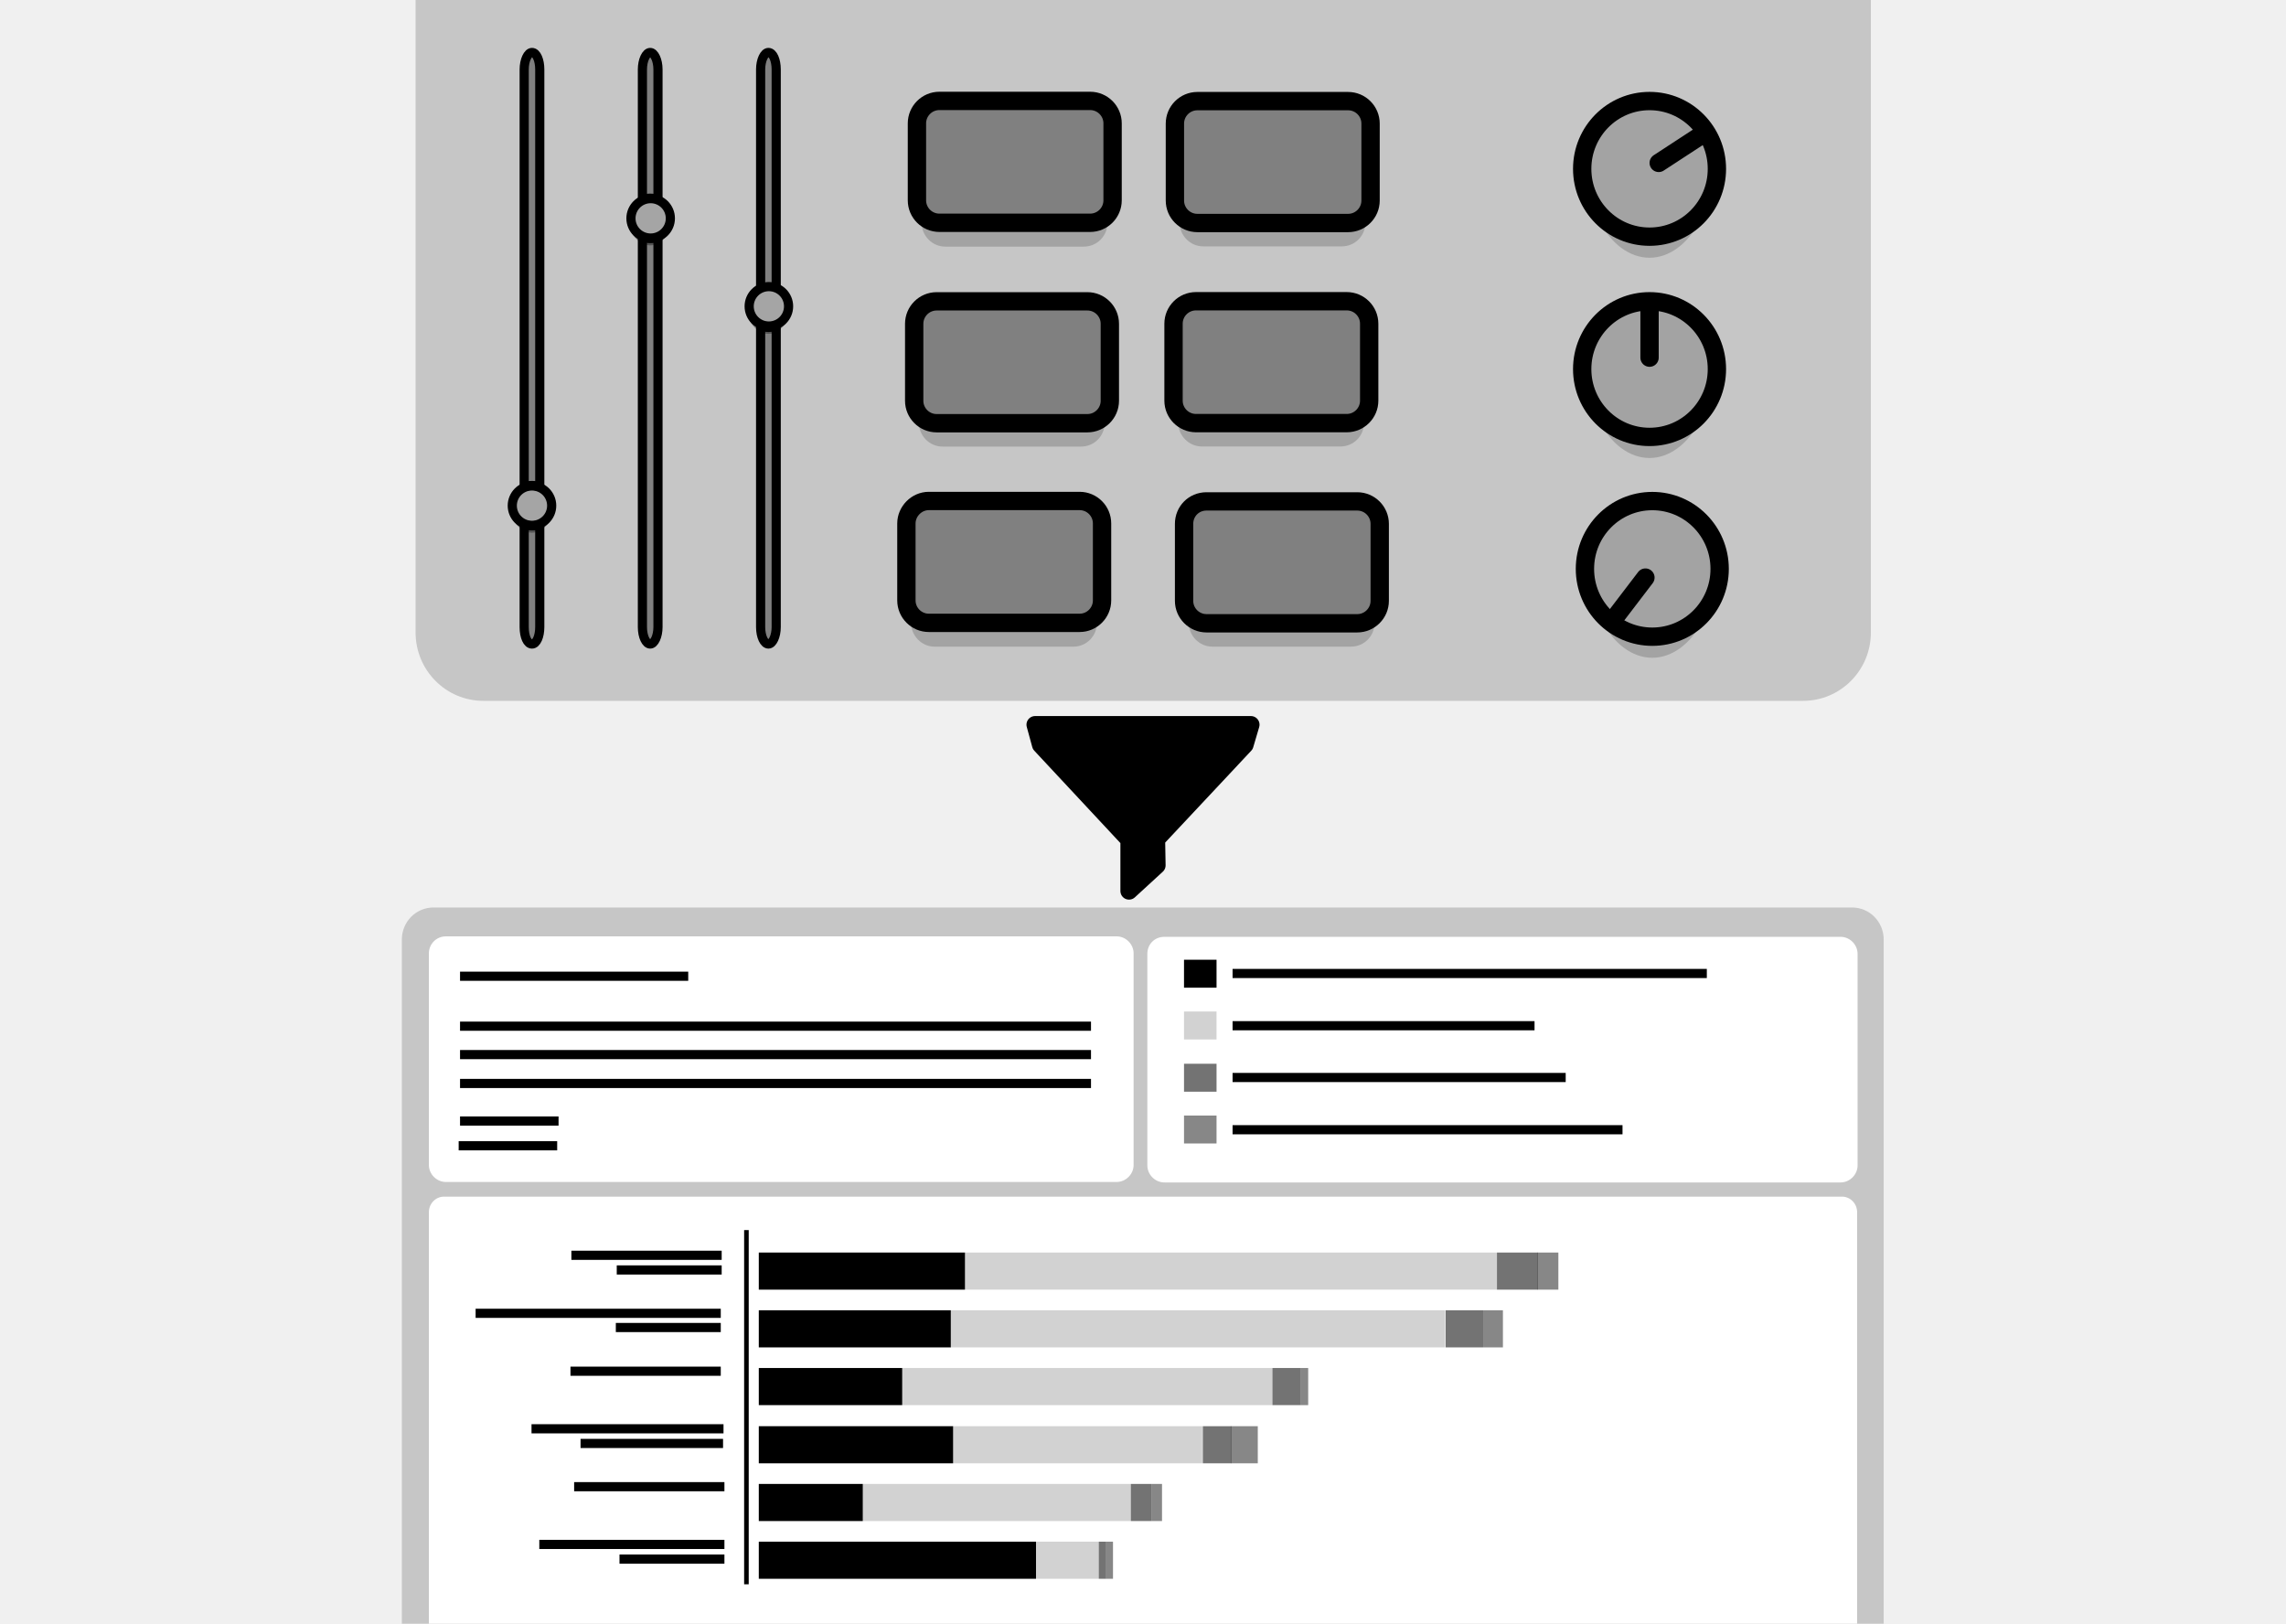
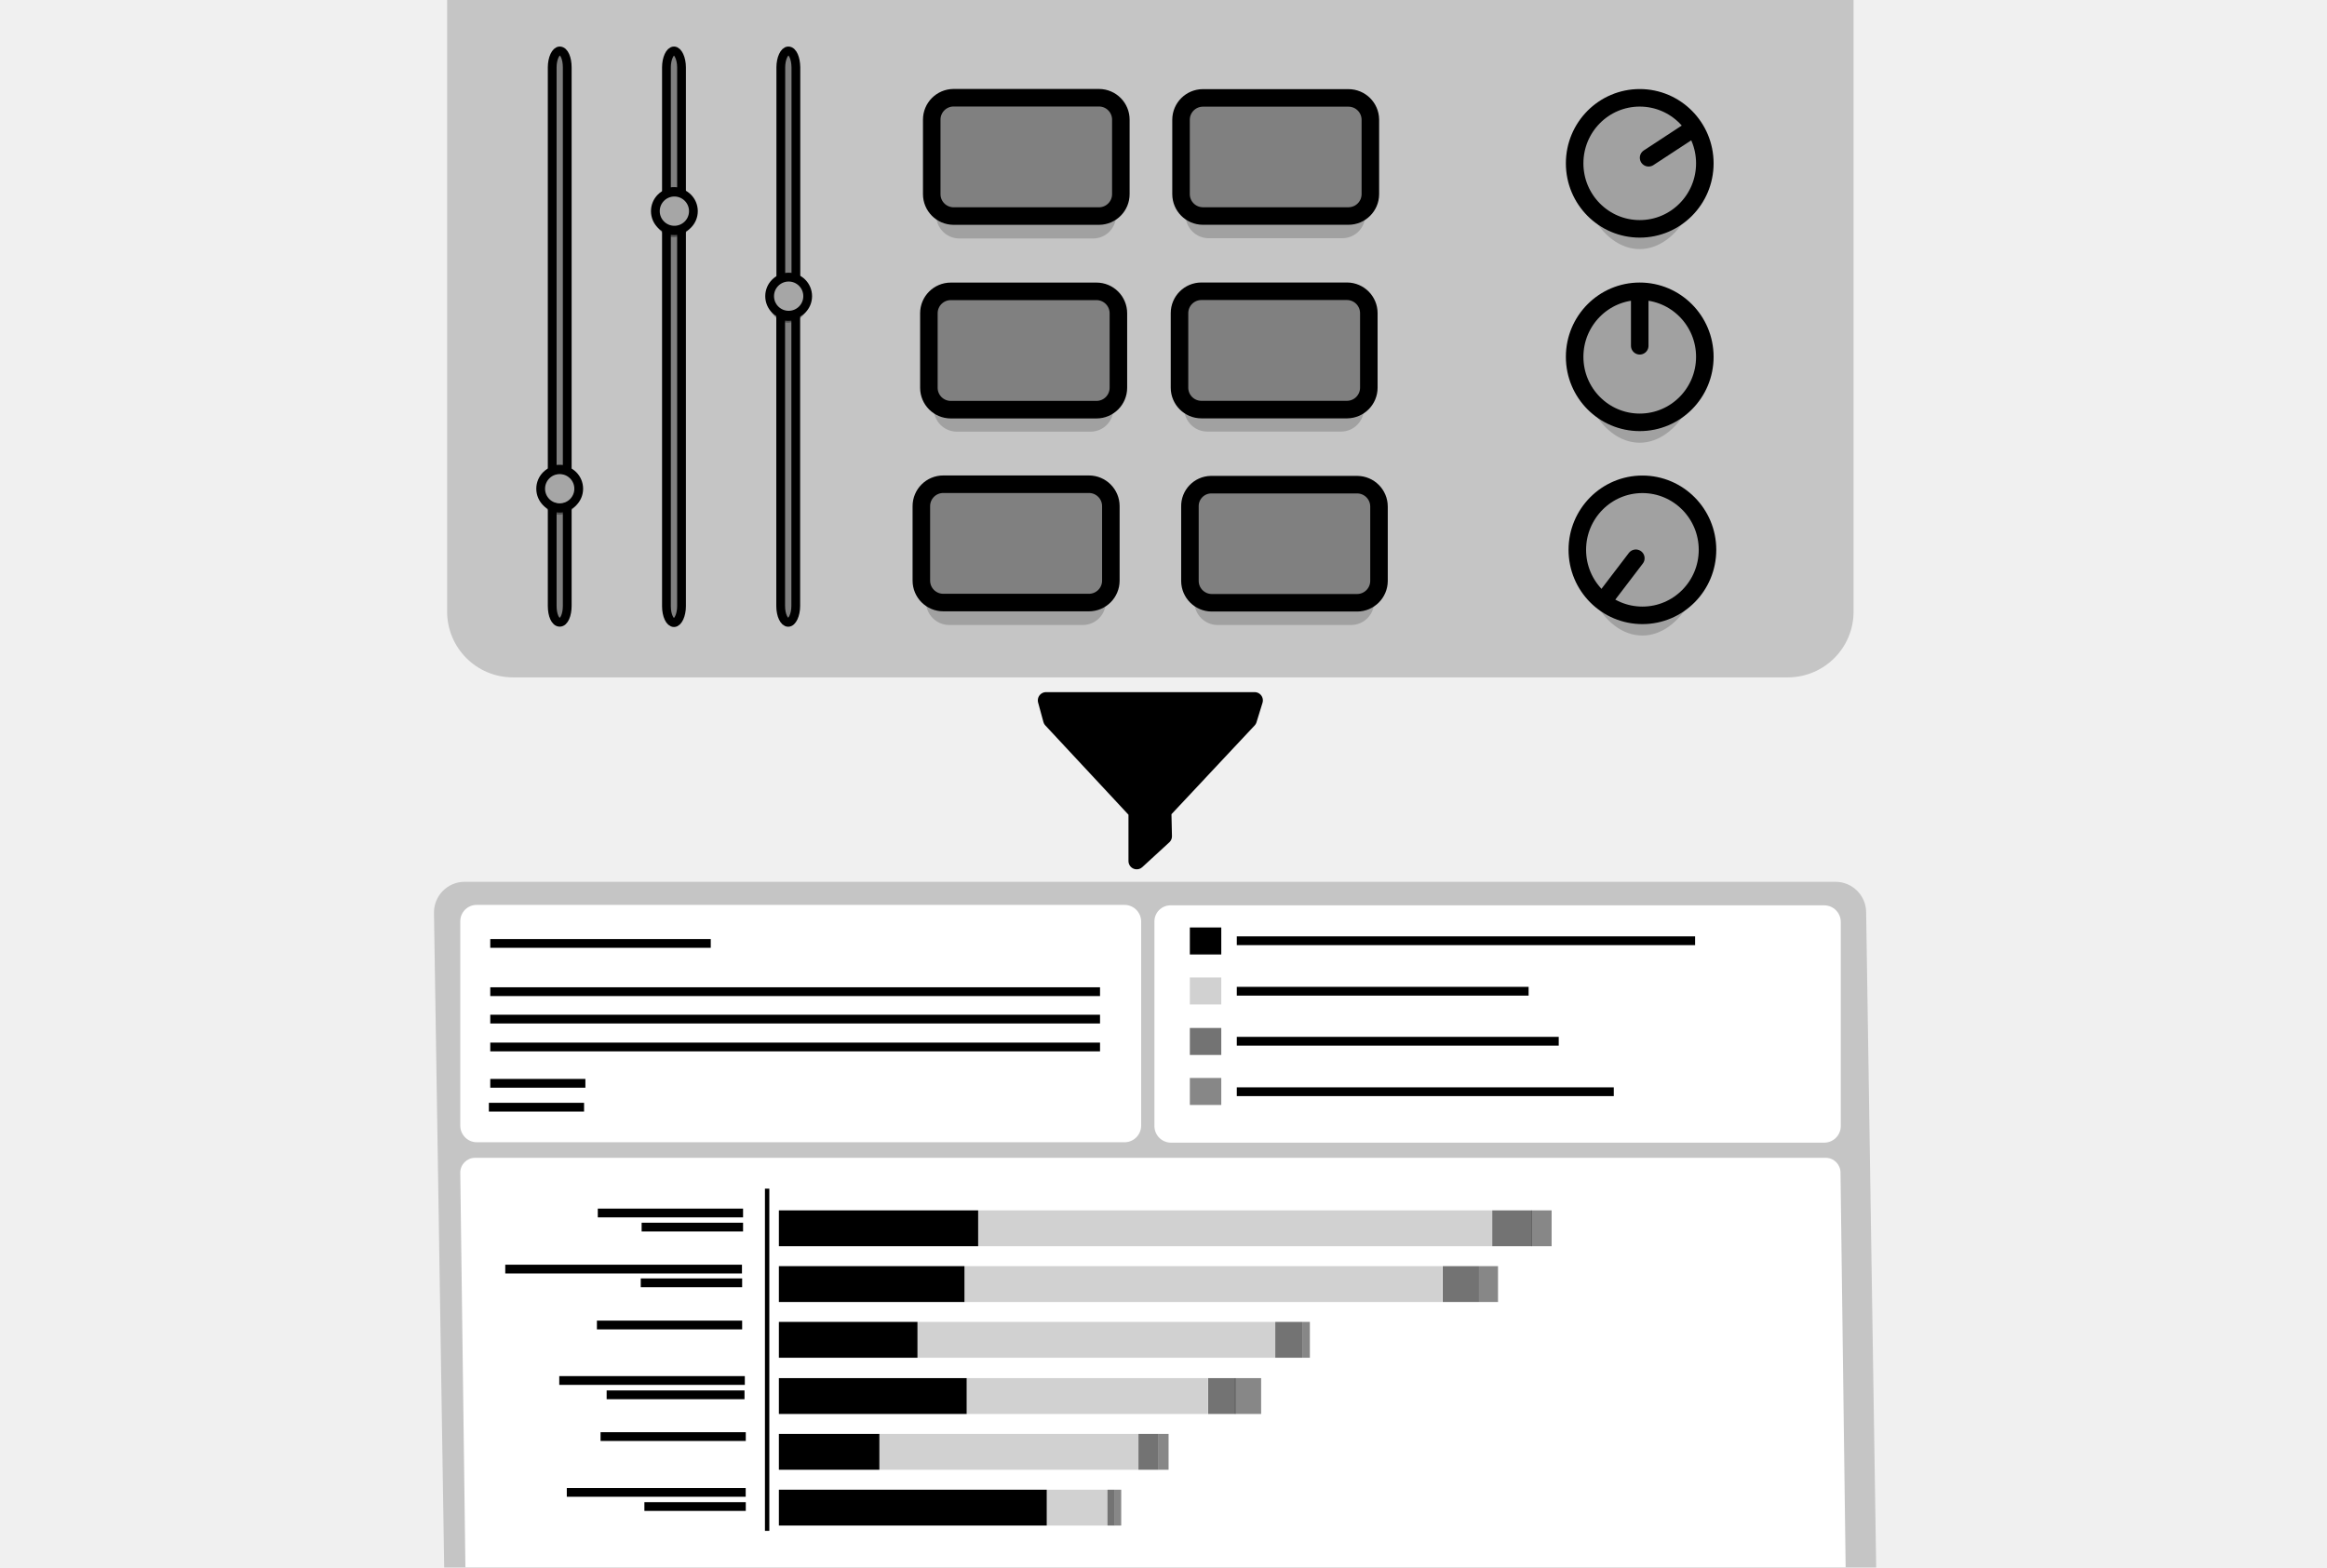
- <svg xmlns="http://www.w3.org/2000/svg" xmlns:xlink="http://www.w3.org/1999/xlink" version="1.1" id="svg2" x="0px" y="0px" viewBox="0 0 498.9 354.3" style="enable-background:new 0 0 498.9 354.3;" xml:space="preserve">
-   <style type="text/css">
- 	.st0{fill-opacity:0.176;}
- 	.st1{stroke:#000000;stroke-width:3.762;stroke-linejoin:round;}
- 	.st2{fill:#FFFFFF;}
- 	.st3{fill:none;stroke:#000000;stroke-width:2;}
- 	.st4{fill:none;stroke:#000000;}
- 	.st5{fill-opacity:0.549;}
- 	.st6{fill-opacity:0.471;}
- 	.st7{fill-opacity:0.176;stroke:#000000;stroke-width:4;stroke-linejoin:round;}
- 	.st8{fill:none;stroke:#000000;stroke-width:4;stroke-linecap:round;}
- 	.st9{clip-path:url(#SVGID_2_);fill-opacity:0.176;}
- 	.st10{clip-path:url(#SVGID_4_);fill-opacity:0.176;}
- 	.st11{clip-path:url(#SVGID_6_);fill-opacity:0.176;}
- 	.st12{clip-path:url(#SVGID_8_);fill-opacity:0.353;}
- 	.st13{fill:#FFFFFF;stroke:#000000;stroke-width:2;stroke-linejoin:round;}
- 	.st14{fill-opacity:0.353;}
- 	.st15{fill-opacity:0.353;stroke:#000000;stroke-width:2;stroke-linecap:round;stroke-linejoin:round;}
- 	.st16{clip-path:url(#SVGID_10_);fill-opacity:0.353;}
- 	.st17{clip-path:url(#SVGID_12_);fill-opacity:0.353;}
- 	.st18{fill-opacity:0.353;stroke:#000000;stroke-width:4;stroke-linecap:round;stroke-linejoin:round;}
- </style>
-   <g id="layer1" transform="translate(0,-609.4488)">
-     <path id="rect4338_2_" class="st0" d="M408.3,609.4v138.1c0,8.2-6.6,14.9-14.8,14.9h-288c-8.2,0-14.8-6.7-14.8-14.9V609.4" />
-     <path id="path4328" class="st1" d="M252.5,798.3l-6.1,5.6v-11.2   L227.1,772l-1.2-4.4l47.1,0l-1.3,4.4l-19.3,20.6L252.5,798.3z" />
-     <path id="rect4340_2_" class="st0" d="M87.7,963.8V814.5c0-3.9,3.1-7,6.9-7h309.6c3.8,0,6.9,3.1,6.9,7v149.3" />
-     <path id="rect4342_2_" class="st2" d="M93.6,963.8V874c0-1.9,1.5-3.4,3.3-3.4H402c1.8,0,3.3,1.5,3.3,3.4v89.8" />
-     <path id="rect4344" class="st2" d="M97.3,813.8h146.4c2,0,3.7,1.7,3.7,3.7v46.2c0,2-1.7,3.7-3.7,3.7H97.3c-2,0-3.7-1.7-3.7-3.7   v-46.2C93.6,815.5,95.2,813.8,97.3,813.8z" />
-     <path id="rect4348" class="st2" d="M254.1,813.9h147.6c2,0,3.7,1.7,3.7,3.7v46.2c0,2-1.7,3.7-3.7,3.7H254.1c-2,0-3.7-1.7-3.7-3.7   v-46.2C250.4,815.5,252,813.9,254.1,813.9z" />
+ <svg xmlns="http://www.w3.org/2000/svg" id="svg2" viewBox="0 0 530.84 357.67">
+   <defs>
+     <style>.cls-1,.cls-10,.cls-5,.cls-6{fill:none;}.cls-2,.cls-9{fill-opacity:0.18;}.cls-10,.cls-16,.cls-17,.cls-20,.cls-3,.cls-5,.cls-6,.cls-9{stroke:#000;}.cls-16,.cls-17,.cls-20,.cls-3,.cls-9{stroke-linejoin:round;}.cls-3{stroke-width:3.76px;}.cls-16,.cls-4{fill:#fff;}.cls-16,.cls-17,.cls-5{stroke-width:2px;}.cls-7{fill-opacity:0.55;}.cls-8{fill-opacity:0.47;}.cls-10,.cls-20,.cls-9{stroke-width:4px;}.cls-10,.cls-17,.cls-20{stroke-linecap:round;}.cls-11{clip-path:url(#clip-path);}.cls-12{clip-path:url(#clip-path-2);}.cls-13{clip-path:url(#clip-path-3);}.cls-14{clip-path:url(#clip-path-4);}.cls-15,.cls-17,.cls-20{fill-opacity:0.35;}.cls-18{clip-path:url(#clip-path-5);}.cls-19{clip-path:url(#clip-path-6);}</style>
+     <clipPath id="clip-path">
+       <path class="cls-1" d="M358.2,45.05h31.92a.69.69,0,0,1,.71.67h0V59a.69.69,0,0,1-.67.71h-32a.69.69,0,0,1-.7-.68h0V45.76C357.6,45.26,357.84,45.05,358.2,45.05Z" />
+     </clipPath>
+     <clipPath id="clip-path-2">
+       <path class="cls-1" d="M358.2,89.1h31.92a.69.69,0,0,1,.71.67h0V103a.69.69,0,0,1-.68.7H358.2a.67.67,0,0,1-.7-.64h0V89.8A.85.85,0,0,1,358.2,89.1Z" />
+     </clipPath>
+     <clipPath id="clip-path-3">
+       <path class="cls-1" d="M358.91,133.24h31.93a.69.69,0,0,1,.71.67h0v13.17a.69.69,0,0,1-.67.71h-32a.7.7,0,0,1-.71-.69h0V133.9a.67.67,0,0,1,.68-.66h.06Z" />
+     </clipPath>
+     <clipPath id="clip-path-4">
+       <path class="cls-1" d="M121.73,113h12c.1,0,.2.1.2.3v5c0,.1-.1.3-.2.3h-12c-.11,0-.21-.1-.21-.3v-5C121.52,113.14,121.62,113,121.73,113Z" />
+     </clipPath>
+     <clipPath id="clip-path-5">
+       <path class="cls-1" d="M147.84,49.7h12c.1,0,.2.1.2.3v5c0,.1-.1.31-.2.31h-12c-.1,0-.2-.1-.2-.31V50C147.59,49.8,147.69,49.7,147.84,49.7Z" />
+     </clipPath>
+     <clipPath id="clip-path-6">
+       <path class="cls-1" d="M173.84,69.2h12c.1,0,.2.1.2.3v5c0,.1-.1.3-.2.3h-12c-.1,0-.2-.1-.2-.3v-5C173.65,69.3,173.75,69.2,173.84,69.2Z" />
+     </clipPath>
+   </defs>
+   <g id="layer1">
+     <path id="rect4338" class="cls-2" d="M422.84,0V139.5a15,15,0,0,1-14.94,15.06H117a15,15,0,0,1-15-15h0V0" />
+     <path id="path4328" class="cls-3" d="M265.47,190.82l-6.16,5.66V185.16l-19.47-20.91-1.21-4.44h47.58l-1.37,4.44-19.5,20.81Z" />
+     <path id="rect4340" class="cls-2" d="M101.33,357.67,99,208.28a7,7,0,0,1,6.93-7.07H418.71a7,7,0,0,1,7,7h0L428,357.67" />
+     <path id="rect4342" class="cls-4" d="M106.17,357.62l-1.17-90a3.38,3.38,0,0,1,3.33-3.43h308.2a3.38,3.38,0,0,1,3.33,3.43h0l1.17,90" />
+     <path id="rect4344" class="cls-4" d="M108.69,206.48H256.58a3.8,3.8,0,0,1,3.74,3.74V256.9a3.8,3.8,0,0,1-3.74,3.74H108.69A3.79,3.79,0,0,1,105,256.9V210.22a3.73,3.73,0,0,1,3.7-3.74Z" />
+     <path id="rect4348" class="cls-4" d="M267.09,206.58h149.1a3.79,3.79,0,0,1,3.73,3.74V257a3.78,3.78,0,0,1-3.73,3.73H267.09a3.79,3.79,0,0,1-3.74-3.73V210.32a3.67,3.67,0,0,1,3.6-3.74h.14Z" />
    <g id="g5372">
-       <g id="g5292" transform="translate(0,-2)">
-         <path id="path5256" class="st3" d="M124.7,885.4h32.8" />
-         <path id="path5258" class="st3" d="M134.6,888.6h22.9" />
+       <g id="g5292">
+         <path id="path5256" class="cls-5" d="M136.37,276.78h33.14" />
+         <path id="path5258" class="cls-5" d="M146.37,280h23.14" />
      </g>
-       <g id="g5288" transform="translate(0,0.2627411)">
-         <path id="path5260" class="st3" d="M103.8,895.8h53.5" />
-         <path id="path5262" class="st3" d="M134.4,898.9h22.9" />
+       <g id="g5288">
+         <path id="path5260" class="cls-5" d="M115.26,289.58h54" />
+         <path id="path5262" class="cls-5" d="M146.17,292.71H169.3" />
      </g>
-       <path id="path5264" class="st3" d="M124.5,908.7h32.8" />
-       <g id="g5284" transform="translate(0,-2.636353)">
-         <path id="path5268" class="st3" d="M116,923.9h41.9" />
-         <path id="path5270" class="st3" d="M126.7,927.1h31.1" />
+       <path id="path5264" class="cls-5" d="M136.17,302.34H169.3" />
+       <g id="g5284">
+         <path id="path5268" class="cls-5" d="M127.58,315h42.33" />
+         <path id="path5270" class="cls-5" d="M138.39,318.27h31.45" />
      </g>
-       <path id="path5272" class="st3" d="M125.3,933.9h32.8" />
-       <g id="g5280" transform="translate(0,-2)">
-         <path id="path5276" class="st3" d="M117.7,948.5h40.4" />
-         <path id="path5278" class="st3" d="M135.2,951.7h22.9" />
+       <path id="path5272" class="cls-5" d="M137,327.8h33.13" />
+       <g id="g5280">
+         <path id="path5276" class="cls-5" d="M129.3,340.53h40.81" />
+         <path id="path5278" class="cls-5" d="M147,343.76h23.13" />
      </g>
-       <path id="path5254" class="st4" d="M162.9,877.9v77.3" />
+       <path id="path5254" class="cls-6" d="M175,271.23v78.08" />
    </g>
-     <path id="path5201" class="st3" d="M100.4,822.5h49.8" />
-     <g id="g5217" transform="translate(0,1.502594)">
-       <path id="path5203" class="st3" d="M100.4,831.9h137.7" />
-       <path id="path5205" class="st3" d="M100.4,838.1h137.7" />
-       <path id="path5207" class="st3" d="M100.4,844.4h137.7" />
+     <path id="path5201" class="cls-5" d="M111.84,215.27h50.3" />
+     <g id="g5217">
+       <path id="path5203" class="cls-5" d="M111.84,226.28h139.1" />
+       <path id="path5205" class="cls-5" d="M111.84,232.54h139.1" />
+       <path id="path5207" class="cls-5" d="M111.84,238.9h139.1" />
    </g>
    <g id="g5213">
-       <path id="path5209" class="st3" d="M100.4,854.1h21.5" />
-       <path id="path5211" class="st3" d="M100.1,859.5h21.5" />
+       <path id="path5209" class="cls-5" d="M111.84,247.19h21.7" />
+       <path id="path5211" class="cls-5" d="M111.52,252.64h21.72" />
    </g>
    <g id="g4899">
-       <rect id="rect5397" x="165.6" y="908" width="31.3" height="8.1" />
-       <rect id="rect5427" x="165.6" y="920.7" width="42.4" height="8.1" />
-       <rect id="rect5458" x="165.6" y="945.9" width="60.5" height="8.1" />
-       <rect id="rect5479" x="165.6" y="933.3" width="22.7" height="8.1" />
-       <rect id="rect5503" x="165.6" y="895.4" width="41.9" height="8.1" />
-       <rect id="rect5519" x="165.6" y="882.8" width="45" height="8.1" />
-       <rect id="rect5222" x="258.4" y="818.9" width="7.1" height="6.1" />
+       <rect id="rect5397" x="177.68" y="301.63" width="31.62" height="8.18" />
+       <rect id="rect5427" x="177.68" y="314.46" width="42.83" height="8.18" />
+       <rect id="rect5458" x="177.68" y="339.92" width="61.11" height="8.18" />
+       <rect id="rect5479" x="177.68" y="327.19" width="22.93" height="8.18" />
+       <rect id="rect5503" x="177.68" y="288.91" width="42.33" height="8.18" />
+       <rect id="rect5519" x="177.68" y="276.18" width="45.46" height="8.18" />
+       <rect id="rect5222" x="271.43" y="211.63" width="7.17" height="6.16" />
    </g>
-     <path id="path5224" class="st3" d="M269,821.9h103.5" />
+     <path id="path5224" class="cls-5" d="M282.14,214.66H386.69" />
    <g id="g4935">
-       <rect id="rect5334" x="196.9" y="908" class="st0" width="80.8" height="8.1" />
-       <rect id="rect5431" x="207.9" y="920.7" class="st0" width="54.5" height="8.1" />
-       <rect id="rect5462" x="226.1" y="945.9" class="st0" width="13.7" height="8.1" />
-       <rect id="rect5483" x="188.3" y="933.3" class="st0" width="58.5" height="8.1" />
-       <rect id="rect5507" x="207.4" y="895.4" class="st0" width="108" height="8.1" />
-       <rect id="rect5523" x="210.6" y="882.8" class="st0" width="116.1" height="8.1" />
-       <rect id="rect5232" x="258.4" y="830.2" class="st0" width="7.1" height="6.1" />
+       <rect id="rect5334" class="cls-2" x="209.3" y="301.63" width="81.62" height="8.18" />
+       <rect id="rect5431" class="cls-2" x="220.41" y="314.46" width="55.05" height="8.18" />
+       <rect id="rect5462" class="cls-2" x="238.8" y="339.92" width="13.84" height="8.18" />
+       <rect id="rect5483" class="cls-2" x="200.62" y="327.19" width="59.09" height="8.18" />
+       <rect id="rect5507" class="cls-2" x="219.91" y="288.91" width="109.1" height="8.18" />
+       <rect id="rect5523" class="cls-2" x="223.14" y="276.18" width="117.28" height="8.18" />
+       <rect id="rect5232" class="cls-2" x="271.43" y="223.04" width="7.17" height="6.16" />
    </g>
-     <path id="path5234" class="st3" d="M269,833.3h65.9" />
+     <path id="path5234" class="cls-5" d="M282.14,226.18h66.57" />
    <g id="g4926">
-       <rect id="rect5401" x="277.7" y="908" class="st5" width="6.2" height="8.1" />
-       <rect id="rect5433" x="262.5" y="920.7" class="st5" width="6.2" height="8.1" />
-       <rect id="rect5464" x="239.8" y="945.9" class="st5" width="1.6" height="8.1" />
-       <rect id="rect5485" x="246.8" y="933.3" class="st5" width="4.5" height="8.1" />
-       <rect id="rect5509" x="315.5" y="895.4" class="st5" width="8.2" height="8.1" />
-       <rect id="rect5525" x="326.7" y="882.8" class="st5" width="8.9" height="8.1" />
-       <rect id="rect5238" x="258.4" y="841.6" class="st5" width="7.1" height="6.1" />
+       <rect id="rect5401" class="cls-7" x="290.92" y="301.63" width="6.26" height="8.18" />
+       <rect id="rect5433" class="cls-7" x="275.57" y="314.46" width="6.26" height="8.18" />
+       <rect id="rect5464" class="cls-7" x="252.64" y="339.92" width="1.62" height="8.18" />
+       <rect id="rect5485" class="cls-7" x="259.71" y="327.19" width="4.55" height="8.18" />
+       <rect id="rect5509" class="cls-7" x="329.11" y="288.91" width="8.28" height="8.18" />
+       <rect id="rect5525" class="cls-7" x="340.42" y="276.18" width="8.99" height="8.18" />
+       <rect id="rect5238" class="cls-7" x="271.43" y="234.56" width="7.17" height="6.16" />
    </g>
-     <path id="path5240" class="st3" d="M269,844.6h72.7" />
+     <path id="path5240" class="cls-5" d="M282.14,237.59h73.44" />
    <g id="g4944">
-       <rect id="rect5403" x="283.9" y="908" class="st6" width="1.6" height="8.1" />
-       <rect id="rect5435" x="268.6" y="920.7" class="st6" width="5.9" height="8.1" />
-       <rect id="rect5466" x="241.4" y="945.9" class="st6" width="1.5" height="8.1" />
-       <rect id="rect5487" x="251.3" y="933.3" class="st6" width="2.3" height="8.1" />
-       <rect id="rect5511" x="323.7" y="895.4" class="st6" width="4.3" height="8.1" />
-       <rect id="rect5527" x="335.5" y="882.8" class="st6" width="4.6" height="8.1" />
-       <rect id="rect5244" x="258.4" y="852.9" class="st6" width="7.1" height="6.1" />
+       <rect id="rect5403" class="cls-8" x="297.19" y="301.63" width="1.62" height="8.18" />
+       <rect id="rect5435" class="cls-8" x="281.73" y="314.46" width="5.96" height="8.18" />
+       <rect id="rect5466" class="cls-8" x="254.25" y="339.92" width="1.52" height="8.18" />
+       <rect id="rect5487" class="cls-8" x="264.26" y="327.19" width="2.32" height="8.18" />
+       <rect id="rect5511" class="cls-8" x="337.39" y="288.91" width="4.34" height="8.18" />
+       <rect id="rect5527" class="cls-8" x="349.31" y="276.18" width="4.65" height="8.18" />
+       <rect id="rect5244" class="cls-8" x="271.43" y="245.97" width="7.17" height="6.16" />
    </g>
-     <path id="path5246" class="st3" d="M269,856h85.1" />
-     <ellipse id="path4304" class="st7" cx="360" cy="646.3" rx="14.7" ry="14.8" />
-     <path id="path4306" class="st8" d="M371.8,638.6L362,645" />
-     <g>
-       <defs>
-         <path id="SVGID_1_" d="M344.3,654h31.6c0.4,0,0.7,0.3,0.7,0.7v13.1c0,0.4-0.3,0.7-0.7,0.7h-31.6c-0.4,0-0.7-0.3-0.7-0.7v-13.1     C343.7,654.2,343.9,654,344.3,654z" />
-       </defs>
-       <clipPath id="SVGID_2_">
-         <use xlink:href="#SVGID_1_" style="overflow:visible;" />
-       </clipPath>
-       <path id="path4355" class="st9" d="M360,624.7c-7.1,0-13.1,8-13.8,18.5c2-6,7.6-10,13.9-10    c6,0,11.4,3.6,13.6,9.2C372.8,632.2,366.9,624.7,360,624.7z M348.9,657.4c2.6,5.2,6.7,8.3,11.1,8.3c4.2,0,8.2-2.9,10.8-7.7    c-2.8,3-6.7,4.7-10.7,4.7C355.8,662.7,351.7,660.8,348.9,657.4z" />
+     <path id="path5246" class="cls-5" d="M282.14,249.11h86" />
+     <ellipse id="path4304" class="cls-9" cx="374.06" cy="37.27" rx="14.85" ry="14.95" />
+     <path id="path4306" class="cls-10" d="M386,29.5,376.08,36" />
+     <g class="cls-11">
+       <path id="path4355" class="cls-2" d="M374.06,15.46c-7.17,0-13.23,8.08-13.94,18.68a14.8,14.8,0,0,1,27.78-.8C387,23,381,15.46,374.06,15.46Zm-11.22,33c2.63,5.25,6.77,8.38,11.21,8.38,4.25,0,8.29-2.93,10.91-7.78a14.83,14.83,0,0,1-10.81,4.75,14.59,14.59,0,0,1-11.31-5.32Z" />
    </g>
-     <ellipse id="circle4320" class="st7" cx="360" cy="690" rx="14.7" ry="14.8" />
-     <path id="path4322" class="st8" d="M360,675.8v11.7" />
-     <g>
-       <defs>
-         <path id="SVGID_3_" d="M344.3,697.6h31.6c0.4,0,0.7,0.3,0.7,0.7v13.1c0,0.4-0.3,0.7-0.7,0.7h-31.6c-0.4,0-0.7-0.3-0.7-0.7v-13.1     C343.7,697.9,344,697.6,344.3,697.6z" />
-       </defs>
-       <clipPath id="SVGID_4_">
-         <use xlink:href="#SVGID_3_" style="overflow:visible;" />
-       </clipPath>
-       <path id="path4357" class="st10" d="M360,668.3c-7.1,0-13.1,8-13.8,18.5c2-6,7.6-10,13.9-10    c6,0,11.4,3.6,13.6,9.2C372.8,675.9,366.9,668.4,360,668.3z M348.9,701.1c2.6,5.2,6.7,8.3,11.1,8.3c4.2,0,8.2-2.9,10.8-7.7    c-2.8,3-6.7,4.7-10.7,4.7C355.8,706.4,351.7,704.4,348.9,701.1z" />
+     <ellipse id="circle4320" class="cls-9" cx="374.06" cy="81.42" rx="14.85" ry="14.95" />
+     <path id="path4322" class="cls-10" d="M374.06,67.08V78.9" />
+     <g class="cls-12">
+       <path id="path4357" class="cls-2" d="M374.06,59.5c-7.17,0-13.23,8.08-13.94,18.69a14.81,14.81,0,0,1,27.78-.81C387,67.18,381,59.6,374.06,59.5ZM362.84,92.63c2.63,5.26,6.77,8.39,11.21,8.39,4.25,0,8.29-2.93,10.91-7.78a14.64,14.64,0,0,1-20.68.91A13.78,13.78,0,0,1,362.84,92.63Z" />
    </g>
-     <ellipse id="circle4361" class="st7" cx="360.6" cy="733.6" rx="14.7" ry="14.8" />
-     <path id="path4363" class="st8" d="M352,744.8l7.1-9.3" />
-     <g>
-       <defs>
-         <path id="SVGID_5_" d="M345,741.3h31.6c0.4,0,0.7,0.3,0.7,0.7V755c0,0.4-0.3,0.7-0.7,0.7H345c-0.4,0-0.7-0.3-0.7-0.7v-13.1     C344.3,741.6,344.6,741.3,345,741.3z" />
-       </defs>
-       <clipPath id="SVGID_6_">
-         <use xlink:href="#SVGID_5_" style="overflow:visible;" />
-       </clipPath>
-       <path id="path4365" class="st11" d="M360.6,712c-7.1,0-13.1,8-13.8,18.5c2-6,7.6-10,13.9-10    c6,0,11.4,3.6,13.6,9.2C373.4,719.5,367.6,712,360.6,712z M349.5,744.7c2.6,5.2,6.7,8.3,11.1,8.3c4.2,0,8.2-2.9,10.8-7.7    c-2.8,3-6.7,4.7-10.7,4.7C356.4,750,352.3,748.1,349.5,744.7z" />
+     <ellipse id="circle4361" class="cls-9" cx="374.67" cy="125.46" rx="14.85" ry="14.95" />
+     <path id="path4363" class="cls-10" d="M366,136.78l7.17-9.4" />
+     <g class="cls-13">
+       <path id="path4365" class="cls-2" d="M374.67,103.64c-7.17,0-13.23,8.08-13.94,18.69a14.81,14.81,0,0,1,27.78-.81C387.6,111.22,381.74,103.64,374.67,103.64Zm-11.21,33c2.62,5.25,6.76,8.38,11.21,8.38,4.24,0,8.28-2.93,10.91-7.78A14.84,14.84,0,0,1,374.77,142a14.65,14.65,0,0,1-11.31-5.31Z" />
    </g>
-     <g>
-       <defs>
-         <path id="SVGID_7_" d="M110.2,721.3h11.9c0.1,0,0.2,0.1,0.2,0.3v4.9c0,0.1-0.1,0.3-0.2,0.3h-11.9c-0.1,0-0.2-0.1-0.2-0.3v-4.9     C110,721.4,110.1,721.3,110.2,721.3z" />
-       </defs>
-       <clipPath id="SVGID_8_">
-         <use xlink:href="#SVGID_7_" style="overflow:visible;" />
-       </clipPath>
-       <path id="path4418" class="st12" d="M116.1,710.3c-2.7,0-4.9,3-5.2,7c0.8-2.3,2.9-3.8,5.2-3.8    c2.3,0,4.3,1.4,5.1,3.5C120.9,713.2,118.7,710.3,116.1,710.3z M111.9,722.6c1,2,2.5,3.1,4.2,3.1c1.6,0,3.1-1.1,4.1-2.9    c-1,1.1-2.5,1.8-4,1.8C114.5,724.6,113,723.9,111.9,722.6z" />
+     <g class="cls-14">
+       <path id="path4418" class="cls-15" d="M127.69,101.9c-2.73,0-5,3-5.26,7.07a5.61,5.61,0,0,1,5.26-3.84,5.48,5.48,0,0,1,5.15,3.53C132.53,104.9,130.31,101.9,127.69,101.9Zm-4.25,12.42c1,2,2.53,3.13,4.25,3.13a5,5,0,0,0,4.14-2.93,5.55,5.55,0,0,1-7.84.38h0A5,5,0,0,1,123.44,114.32Z" />
    </g>
-     <ellipse id="circle4427" class="st13" cx="116.1" cy="719.8" rx="4.3" ry="4.3" />
-     <path id="path4420" class="st14" d="M120.3,719.7c-0.3-1.7-2.5-4.2-4.2-4.2   c-1.7,0-3.8,2.3-4.5,4.2c0.3,2.2,2.2,3.8,4.4,3.8C118.2,723.5,120,721.9,120.3,719.7z" />
-     <path id="rect4437" class="st15" d="M116.1,620.9c-0.9,0-1.7,1.7-1.7,3.7v91.1   c0.5-0.2,1.1-0.3,1.7-0.3c0.6,0,1.1,0.1,1.7,0.3v-91.1C117.8,622.6,117.1,620.9,116.1,620.9z M117.8,723.9   c-0.5,0.2-1.1,0.3-1.7,0.3c-0.6,0-1.1-0.1-1.7-0.3v22.4c0,2.1,0.7,3.7,1.7,3.7s1.7-1.7,1.7-3.7V723.9L117.8,723.9z" />
-     <path id="rect4412" class="st15" d="M141.9,620.9c-0.9,0-1.7,1.7-1.7,3.7v28.4   c0.5-0.2,1.1-0.3,1.7-0.3c0.6,0,1.1,0.1,1.7,0.3v-28.4C143.6,622.6,142.8,620.9,141.9,620.9L141.9,620.9z M143.6,661.2   c-0.5,0.2-1.1,0.3-1.7,0.3c-0.6,0-1.1-0.1-1.7-0.3v85.1c0,2.1,0.8,3.7,1.7,3.7c0.9,0,1.7-1.7,1.7-3.7V661.2L143.6,661.2z" />
-     <g>
-       <defs>
-         <path id="SVGID_9_" d="M136,658.6h11.9c0.1,0,0.2,0.1,0.2,0.3v4.9c0,0.1-0.1,0.3-0.2,0.3H136c-0.1,0-0.2-0.1-0.2-0.3v-4.9     C135.8,658.7,135.9,658.6,136,658.6z" />
-       </defs>
-       <clipPath id="SVGID_10_">
-         <use xlink:href="#SVGID_9_" style="overflow:visible;" />
-       </clipPath>
-       <path id="path4451" class="st16" d="M141.9,647.6c-2.7,0-4.9,3-5.2,7c0.8-2.3,2.9-3.8,5.2-3.8    c2.3,0,4.3,1.4,5.1,3.5C146.7,650.4,144.5,647.6,141.9,647.6z M137.7,659.9c1,2,2.5,3.1,4.2,3.1c1.6,0,3.1-1.1,4.1-2.9    c-1,1.1-2.5,1.8-4,1.8C140.3,661.9,138.8,661.2,137.7,659.9z" />
+     <circle id="circle4427" class="cls-16" cx="127.68" cy="111.52" r="4.34" />
+     <path id="path4420" class="cls-15" d="M131.93,111.42c-.3-1.72-2.53-4.24-4.24-4.24s-3.84,2.32-4.55,4.24a4.46,4.46,0,0,0,4.44,3.84A4.37,4.37,0,0,0,131.93,111.42Z" />
+     <path id="rect4437" class="cls-17" d="M127.69,11.62c-.91,0-1.72,1.72-1.72,3.74v92a4.59,4.59,0,0,1,1.72-.3,5,5,0,0,1,1.71.3v-92C129.4,13.34,128.7,11.62,127.69,11.62Zm1.71,104a4.54,4.54,0,0,1-1.71.31,4.8,4.8,0,0,1-1.72-.31v22.63c0,2.12.71,3.74,1.72,3.74s1.71-1.72,1.71-3.74Z" />
+     <path id="rect4412" class="cls-17" d="M153.75,11.62c-.91,0-1.72,1.72-1.72,3.74V44a4.79,4.79,0,0,1,1.72-.3,5,5,0,0,1,1.72.3V15.36C155.47,13.36,154.66,11.62,153.75,11.62Zm1.72,40.71a4.79,4.79,0,0,1-1.72.3,5,5,0,0,1-1.72-.3v86c0,2.12.81,3.74,1.72,3.74s1.72-1.72,1.72-3.74Z" />
+     <g class="cls-18">
+       <path id="path4451" class="cls-15" d="M153.75,38.59c-2.73,0-4.95,3-5.25,7.07a5.6,5.6,0,0,1,5.25-3.84,5.48,5.48,0,0,1,5.15,3.54C158.6,41.42,156.37,38.59,153.75,38.59ZM149.51,51c1,2,2.52,3.14,4.24,3.14a5,5,0,0,0,4.14-2.93,5.6,5.6,0,0,1-4,1.81A5.53,5.53,0,0,1,149.51,51Z" />
    </g>
-     <ellipse id="circle4455" class="st13" cx="142" cy="657.1" rx="4.3" ry="4.3" />
-     <path id="path4453" class="st14" d="M146.2,657c-0.3-1.8-2.6-4.3-4.2-4.3c-1.7,0-3.3,1.7-4.5,4.3   c0.3,2.2,2.2,3.8,4.4,3.8C144,660.8,145.8,659.2,146.2,657z" />
-     <path id="rect4433" class="st15" d="M167.7,620.9c-0.9,0-1.7,1.7-1.7,3.7v47.8   c0.5-0.2,1.1-0.3,1.7-0.3c0.6,0,1.1,0.1,1.7,0.3v-47.8C169.4,622.6,168.7,620.9,167.7,620.9z M169.4,680.6   c-0.5,0.2-1.1,0.3-1.7,0.3c-0.6,0-1.1-0.1-1.7-0.3v65.7c0,2.1,0.8,3.7,1.7,3.7c0.9,0,1.7-1.7,1.7-3.7V680.6L169.4,680.6z" />
-     <g>
-       <defs>
-         <path id="SVGID_11_" d="M161.8,677.9h11.9c0.1,0,0.2,0.1,0.2,0.3v4.9c0,0.1-0.1,0.3-0.2,0.3h-11.9c-0.1,0-0.2-0.1-0.2-0.3v-4.9     C161.6,678,161.7,677.9,161.8,677.9z" />
-       </defs>
-       <clipPath id="SVGID_12_">
-         <use xlink:href="#SVGID_11_" style="overflow:visible;" />
-       </clipPath>
-       <path id="path4460" class="st17" d="M167.7,666.8c-2.7,0-4.9,3-5.2,7c0.8-2.3,2.9-3.8,5.2-3.8    c2.3,0,4.3,1.4,5.1,3.5C172.5,669.7,170.3,666.8,167.7,666.8z M163.5,679.2c1,2,2.5,3.1,4.2,3.1c1.6,0,3.1-1.1,4.1-2.9    c-1,1.1-2.5,1.8-4,1.8C166.1,681.2,164.6,680.4,163.5,679.2z" />
+     <circle id="circle4455" class="cls-16" cx="153.84" cy="48.18" r="4.34" />
+     <path id="path4453" class="cls-15" d="M158.09,48.08c-.3-1.81-2.62-4.34-4.24-4.34s-3.33,1.72-4.55,4.34a4.44,4.44,0,0,0,8.79,0Z" />
+     <path id="rect4433" class="cls-17" d="M179.84,11.62c-.91,0-1.72,1.72-1.72,3.74V63.64a4.79,4.79,0,0,1,1.72-.3,5,5,0,0,1,1.72.3V15.36C181.53,13.34,180.84,11.62,179.84,11.62Zm1.69,60.28a4.6,4.6,0,0,1-1.72.31,5,5,0,0,1-1.72-.31v66.37c0,2.12.81,3.74,1.72,3.74s1.72-1.72,1.72-3.74Z" />
+     <g class="cls-19">
+       <path id="path4460" class="cls-15" d="M179.84,58c-2.73,0-5,3-5.25,7.08a5.6,5.6,0,0,1,5.25-3.84A5.48,5.48,0,0,1,185,64.75C184.66,60.9,182.44,58,179.84,58ZM175.6,70.51c1,2,2.52,3.13,4.24,3.13A5,5,0,0,0,184,70.71a5.59,5.59,0,0,1-4,1.82,5.86,5.86,0,0,1-4.41-2Z" />
    </g>
-     <ellipse id="circle4464" class="st13" cx="167.8" cy="676.3" rx="4.3" ry="4.3" />
-     <path id="path4462" class="st14" d="M172,676.2c-1.3-1.8-2.6-4.1-4.2-4.1c-1.7,0-3.5,1.8-4.5,4.1   c0.3,2.2,2.2,3.8,4.4,3.8C169.8,680.1,171.7,678.4,172,676.2z" />
-     <g id="g4723" transform="translate(3.413736,0)">
-       <g id="g4703" transform="translate(0,-1.829105)">
-         <path id="rect4570" class="st18" d="M201.6,633.3h32.9c2.7,0,4.9,2.2,4.9,4.9V655c0,2.7-2.2,4.9-4.9,4.9h-32.9     c-2.7,0-4.9-2.2-4.9-4.9v-16.8C196.7,635.5,198.9,633.3,201.6,633.3z" />
-         <path id="rect4668" class="st0" d="M197.7,659.1v0.7c0,2.9,2.3,5.3,5.2,5.3h30.2     c2.9,0,5.2-2.3,5.2-5.3v-0.7c-0.9,1.2-2.3,1.9-3.9,1.9h-32.9C200,661,198.6,660.3,197.7,659.1z" />
+     <circle id="circle4464" class="cls-16" cx="179.91" cy="67.58" r="4.34" />
+     <path id="path4462" class="cls-15" d="M184.15,67.48c-1.31-1.82-2.62-4.14-4.24-4.14s-3.53,1.82-4.54,4.14a4.46,4.46,0,0,0,4.47,3.84A4.35,4.35,0,0,0,184.15,67.48Z" />
+     <g id="g4723">
+       <g id="g4703">
+         <path id="rect4570" class="cls-20" d="M217.5,22.3h33.24a5,5,0,0,1,4.95,5v17a5,5,0,0,1-4.95,5H217.5a5,5,0,0,1-4.95-5v-17A5,5,0,0,1,217.5,22.3Z" />
+         <path id="rect4668" class="cls-2" d="M213.56,48.36v.71a5.31,5.31,0,0,0,5.27,5.35h30.51a5.25,5.25,0,0,0,5.26-5.22h0v-.84a4.86,4.86,0,0,1-3.94,1.92H217.4A4.8,4.8,0,0,1,213.56,48.36Z" />
      </g>
-       <g id="g4707" transform="translate(0,5.810295)">
-         <path id="rect4677" class="st18" d="M201,669.4h32.9c2.7,0,4.9,2.2,4.9,4.9v16.8c0,2.7-2.2,4.9-4.9,4.9H201     c-2.7,0-4.9-2.2-4.9-4.9v-16.8C196.1,671.6,198.3,669.4,201,669.4z" />
-         <path id="path4679" class="st0" d="M197.1,695.1v0.7c0,2.9,2.3,5.3,5.2,5.3h30.2     c2.9,0,5.2-2.3,5.2-5.3v-0.7c-0.9,1.2-2.3,1.9-3.9,1.9H201C199.4,697,198,696.3,197.1,695.1L197.1,695.1z" />
+       <g id="g4707">
+         <path id="rect4677" class="cls-20" d="M216.9,66.48h33.23a5,5,0,0,1,5,5v17a5,5,0,0,1-5,5H216.9a5,5,0,0,1-5-5v-17A5,5,0,0,1,216.9,66.48Z" />
+         <path id="path4679" class="cls-2" d="M213,92.44v.71a5.3,5.3,0,0,0,5.25,5.35h30.51A5.23,5.23,0,0,0,254,93.29v-.85a4.84,4.84,0,0,1-4,1.92H216.9A4.85,4.85,0,0,1,213,92.44Z" />
      </g>
-       <g id="g4711" transform="translate(0,8.479365)">
-         <path id="rect4681" class="st18" d="M199.3,710.3h32.9c2.7,0,4.9,2.2,4.9,4.9V732c0,2.7-2.2,4.9-4.9,4.9h-32.9     c-2.7,0-4.9-2.2-4.9-4.9v-16.8C194.4,712.6,196.6,710.3,199.3,710.3z" />
-         <path id="path4683" class="st0" d="M195.4,736.1v0.7c0,2.9,2.3,5.3,5.2,5.3h30.2     c2.9,0,5.2-2.3,5.2-5.3v-0.7c-0.9,1.2-2.3,1.9-3.9,1.9h-32.9C197.7,738,196.3,737.3,195.4,736.1z" />
+       <g id="g4711">
+         <path id="rect4681" class="cls-20" d="M215.18,110.49h33.23a5,5,0,0,1,5,5v17a5,5,0,0,1-5,5H215.18a5,5,0,0,1-5-5v-17A5,5,0,0,1,215.18,110.49Z" />
+         <path id="path4683" class="cls-2" d="M211.24,136.55v.71a5.3,5.3,0,0,0,5.25,5.35H247a5.23,5.23,0,0,0,5.25-5.21h0v-.85a4.8,4.8,0,0,1-3.94,1.92H215.08A4.76,4.76,0,0,1,211.24,136.55Z" />
      </g>
-       <g id="g4715" transform="translate(0,7.772272)">
-         <path id="rect4685" class="st18" d="M259.9,711.1h32.9c2.7,0,4.9,2.2,4.9,4.9v16.8c0,2.7-2.2,4.9-4.9,4.9h-32.9     c-2.7,0-4.9-2.2-4.9-4.9V716C255,713.3,257.1,711.1,259.9,711.1z" />
-         <path id="path4687" class="st0" d="M256,736.8v0.7c0,2.9,2.3,5.3,5.2,5.3h30.2     c2.9,0,5.2-2.3,5.2-5.3v-0.7c-0.9,1.2-2.3,1.9-3.9,1.9h-32.9C258.3,738.7,256.9,738,256,736.8z" />
+       <g id="g4715">
+         <path id="rect4685" class="cls-20" d="M276.4,110.59h33.23a5,5,0,0,1,4.95,5v17a5,5,0,0,1-4.95,4.95H276.4a5,5,0,0,1-4.95-4.95v-17a4.89,4.89,0,0,1,4.78-5h.17Z" />
+         <path id="path4687" class="cls-2" d="M272.46,136.55v.7a5.31,5.31,0,0,0,5.25,5.36h30.51a5.25,5.25,0,0,0,5.25-5.25h0v-.81a4.86,4.86,0,0,1-3.94,1.92H276.29A4.77,4.77,0,0,1,272.46,136.55Z" />
      </g>
-       <g id="g4719" transform="translate(0,3.689018)">
-         <path id="rect4689" class="st18" d="M257.6,671.5h32.9c2.7,0,4.9,2.2,4.9,4.9v16.8c0,2.7-2.2,4.9-4.9,4.9h-32.9     c-2.7,0-4.9-2.2-4.9-4.9v-16.8C252.7,673.7,254.9,671.5,257.6,671.5z" />
-         <path id="path4691" class="st0" d="M253.7,697.2v0.7c0,2.9,2.3,5.3,5.2,5.3h30.2     c2.9,0,5.2-2.3,5.2-5.3v-0.7c-0.9,1.2-2.3,1.9-3.9,1.9h-32.9C256,699.2,254.6,698.4,253.7,697.2z" />
+       <g id="g4719">
+         <path id="rect4689" class="cls-20" d="M274.07,66.46h33.24a5,5,0,0,1,4.95,5v17a5,5,0,0,1-4.95,5H274.07a5,5,0,0,1-5-5v-17A5,5,0,0,1,274.07,66.46Z" />
+         <path id="path4691" class="cls-2" d="M270.13,92.42v.71a5.3,5.3,0,0,0,5.25,5.35h30.51a5.23,5.23,0,0,0,5.25-5.21h0v-.85a4.84,4.84,0,0,1-3.94,1.92H274A4.57,4.57,0,0,1,270.13,92.42Z" />
      </g>
-       <g id="g4699" transform="translate(0,-2.18262)">
-         <path id="rect4695" class="st18" d="M257.9,633.7h32.9c2.7,0,4.9,2.2,4.9,4.9v16.8c0,2.7-2.2,4.9-4.9,4.9h-32.9     c-2.7,0-4.9-2.2-4.9-4.9v-16.8C253,635.9,255.2,633.7,257.9,633.7z" />
-         <path id="path4697" class="st0" d="M254,659.4v0.7c0,2.9,2.3,5.3,5.2,5.3h30.2     c2.9,0,5.2-2.3,5.2-5.3v-0.7c-0.9,1.2-2.3,1.9-3.9,1.9h-32.9C256.3,661.4,254.9,660.6,254,659.4z" />
+       <g id="g4699">
+         <path id="rect4695" class="cls-20" d="M274.37,22.34h33.24a5,5,0,0,1,5,4.95v17a5,5,0,0,1-5,5H274.37a5,5,0,0,1-4.95-5v-17A5,5,0,0,1,274.37,22.34Z" />
+         <path id="path4697" class="cls-2" d="M270.44,48.3V49a5.31,5.31,0,0,0,5.25,5.36h30.5a5.25,5.25,0,0,0,5.26-5.24h0V48.3a4.82,4.82,0,0,1-3.94,1.92H274.27A4.48,4.48,0,0,1,270.44,48.3Z" />
      </g>
    </g>
  </g>
+   <polygon class="cls-1" points="0 1 528.51 1 530.84 357.57 2.33 357.57 0 1" />
</svg>
